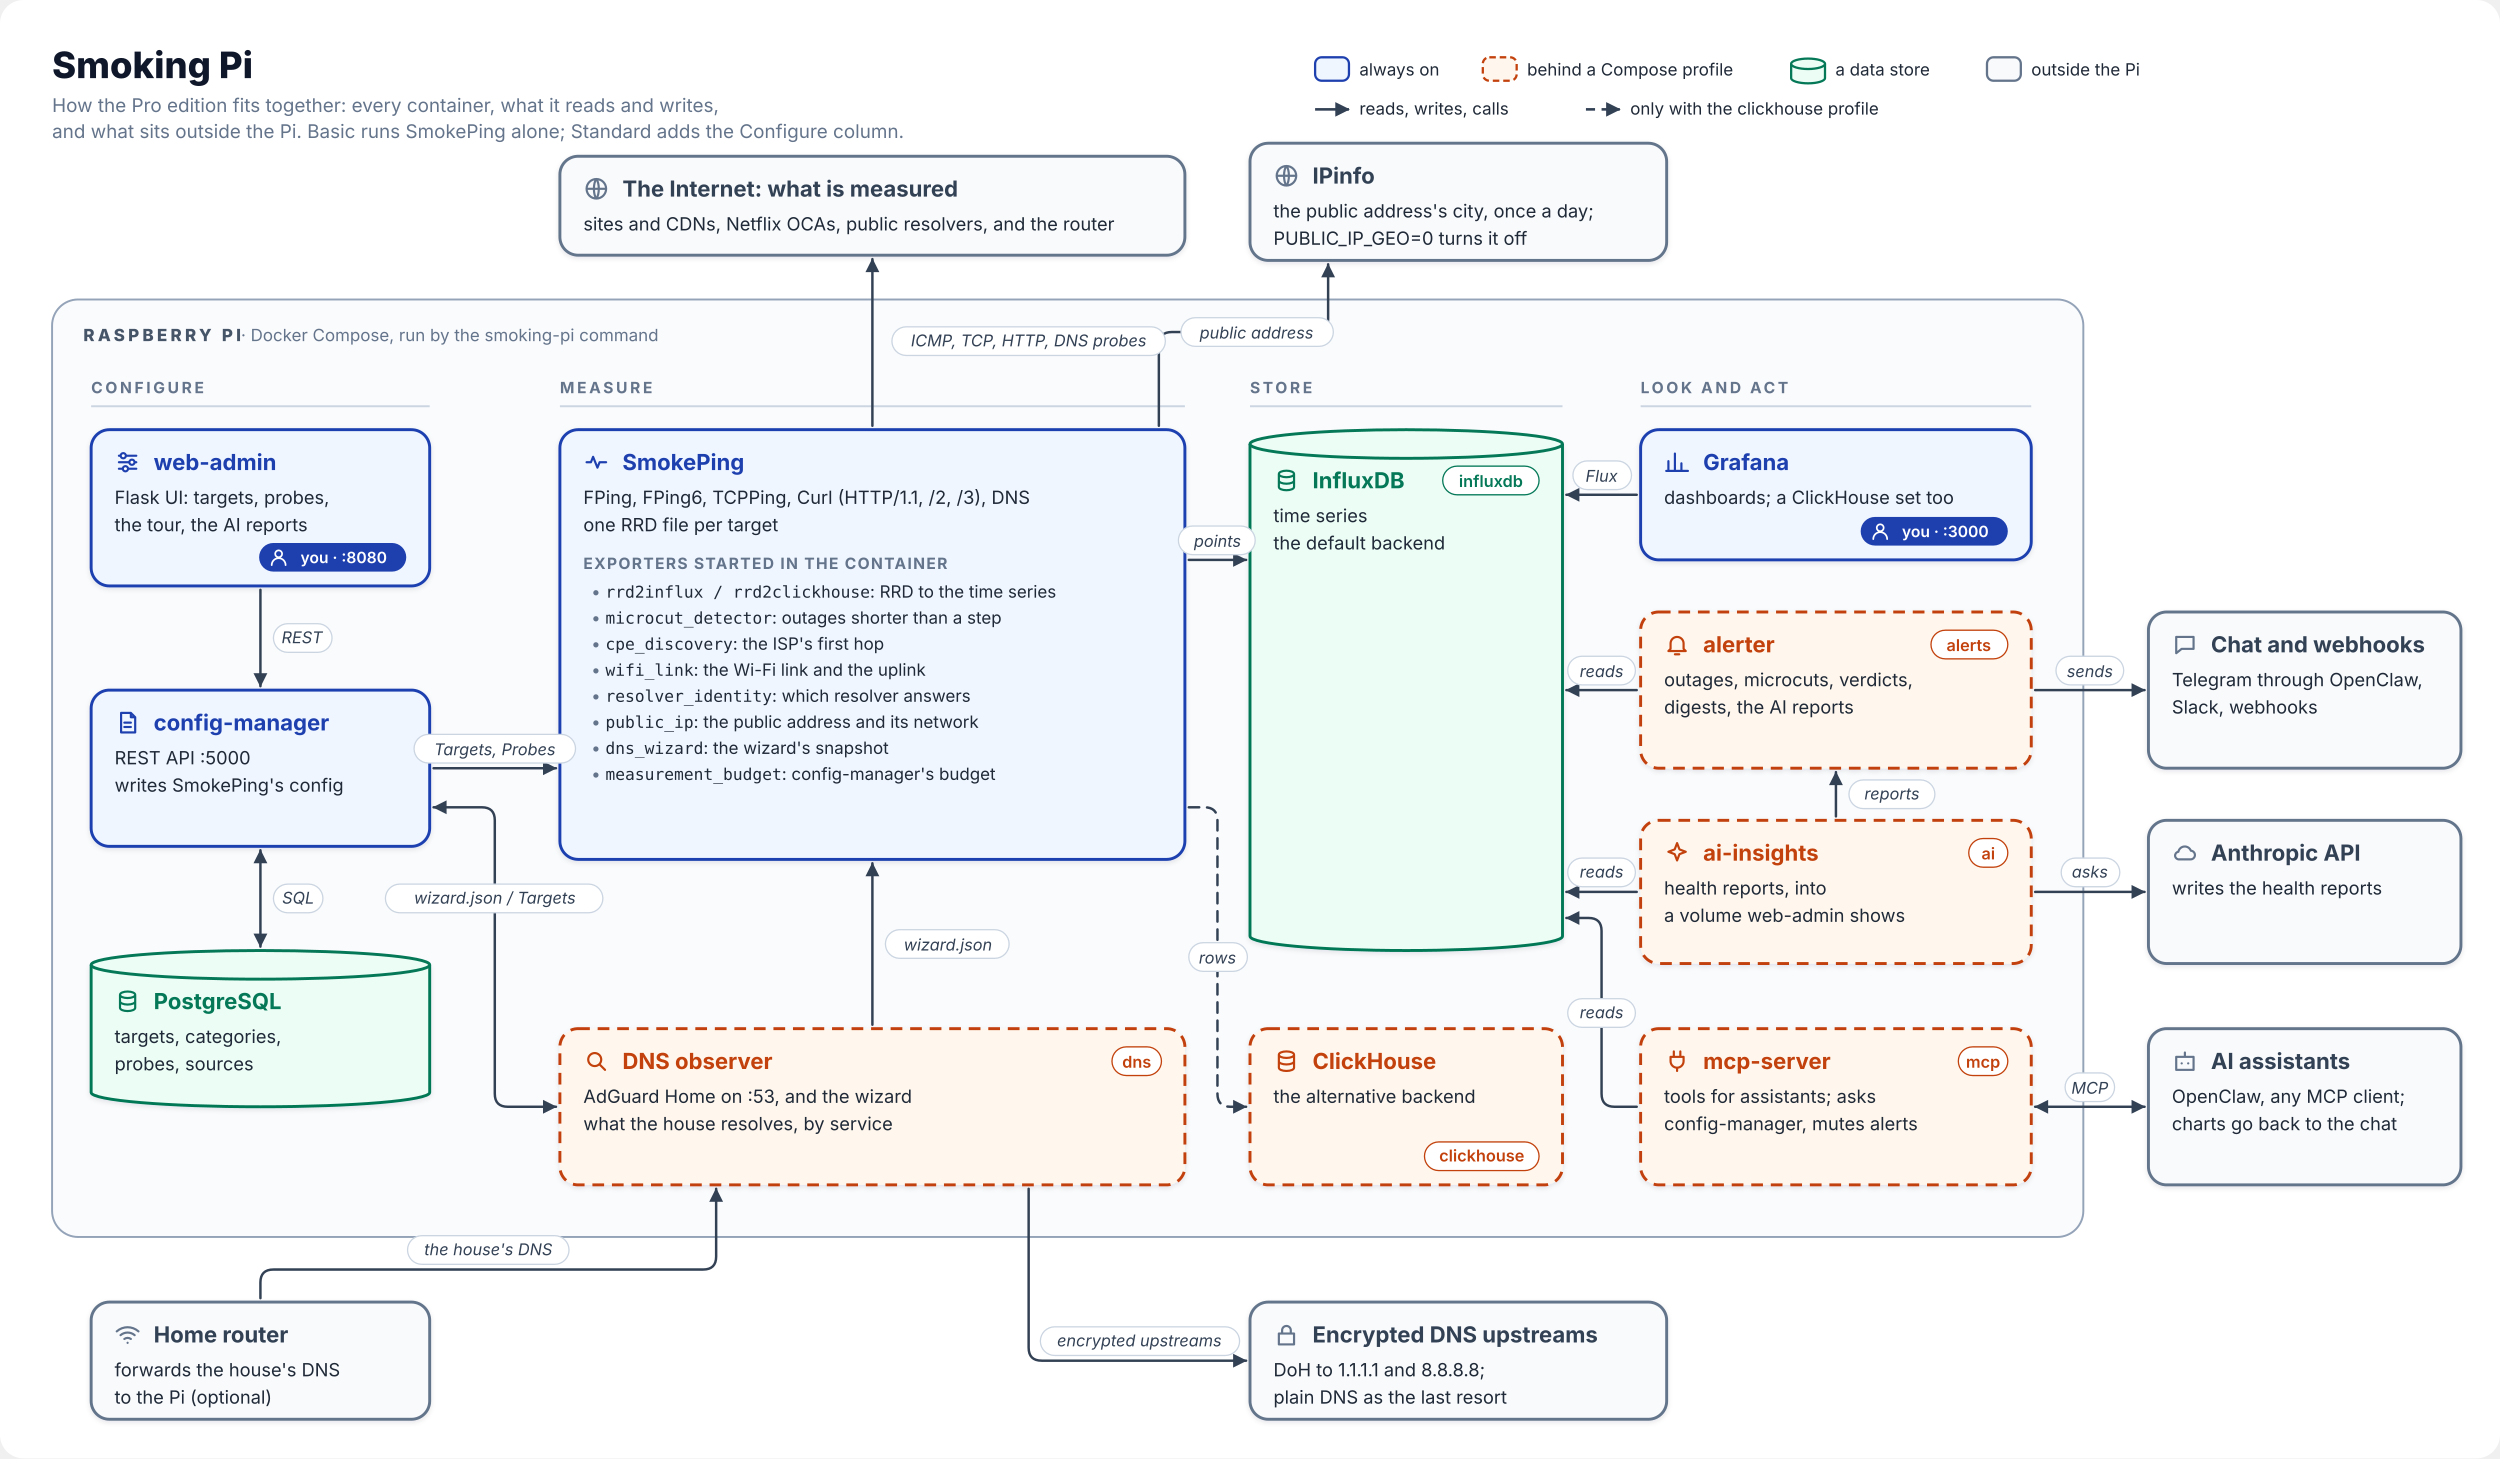
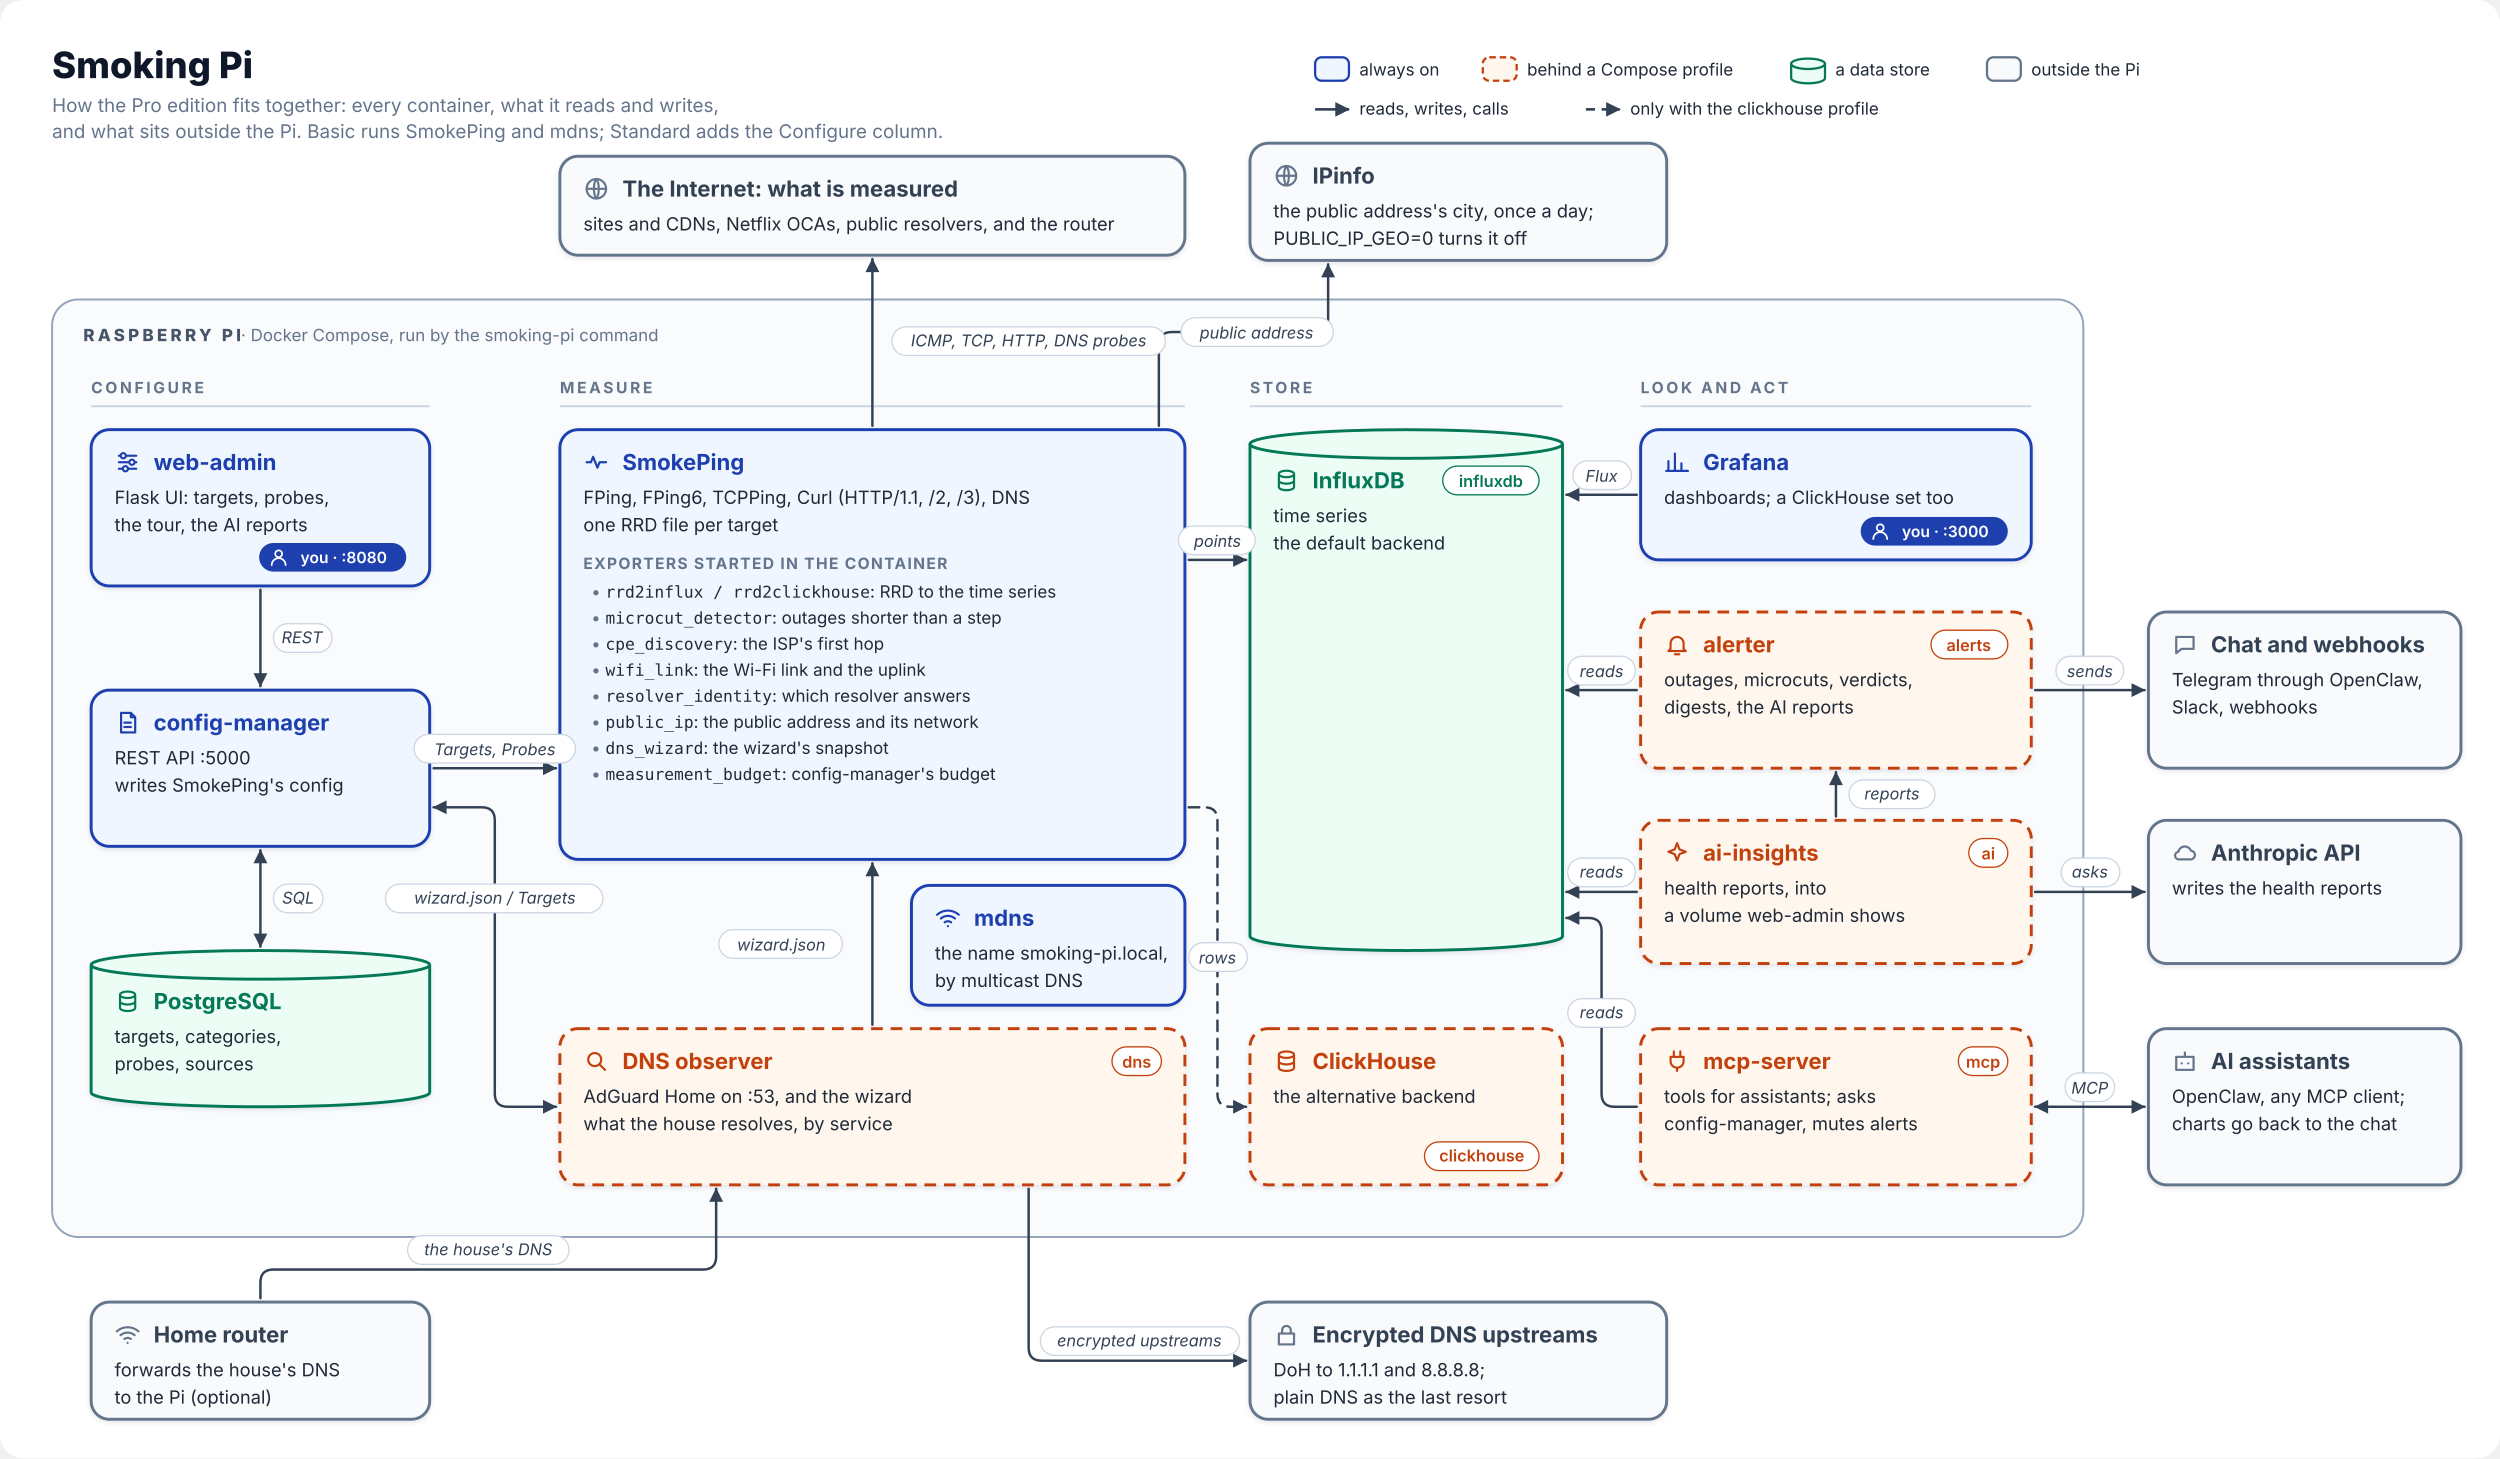
<svg xmlns="http://www.w3.org/2000/svg" viewBox="0 0 1920 1120" width="1920" height="1120" font-family="Inter, ui-sans-serif, system-ui, -apple-system, 'Segoe UI', Helvetica, Arial, sans-serif" role="img" aria-labelledby="t">
  <defs>
    <marker id="arrow" viewBox="0 0 10 10" refX="8.5" refY="5" markerWidth="7" markerHeight="7" orient="auto-start-reverse">
      <path d="M1,1 L9,5 L1,9 z" fill="#334155" />
    </marker>
    <filter id="shadow" x="-4%" y="-6%" width="108%" height="116%">
      <feDropShadow dx="0" dy="1.5" stdDeviation="2" flood-color="#0f172a" flood-opacity="0.10" />
    </filter>
  </defs>
  <rect width="1920" height="1120" rx="18" fill="#ffffff" />
  <text x="40" y="60" font-size="28" font-weight="800" fill="#0f172a">Smoking Pi</text>
  <text x="40" y="86" font-size="14.5" fill="#64748b">How the Pro edition fits together: every container, what it reads and writes,</text>
-   <text x="40" y="106" font-size="14.5" fill="#64748b">and what sits outside the Pi. Basic runs SmokePing alone; Standard adds the Configure column.</text>
+   <text x="40" y="106" font-size="14.5" fill="#64748b">and what sits outside the Pi. Basic runs SmokePing and mdns; Standard adds the Configure column.</text>
  <rect x="1010" y="44" width="26" height="18" rx="5" fill="#eff6ff" stroke="#1e40af" stroke-width="1.75" />
  <text x="1044" y="58" font-size="13" fill="#1f2937">always on</text>
  <rect x="1138.8" y="44" width="26" height="18" rx="5" fill="#fff7ed" stroke="#c2410c" stroke-width="1.75" stroke-dasharray="5 3" />
  <text x="1172.8" y="58" font-size="13" fill="#1f2937">behind a Compose profile</text>
  <path d="M1375.6,49 v11 a13,4 0 0 0 26,0 v-11" fill="#ecfdf5" stroke="#047857" stroke-width="1.75" />
  <ellipse cx="1388.6" cy="49" rx="13" ry="4" fill="#ecfdf5" stroke="#047857" stroke-width="1.75" />
  <text x="1409.6" y="58" font-size="13" fill="#1f2937">a data store</text>
  <rect x="1526.0" y="44" width="26" height="18" rx="5" fill="#f8fafc" stroke="#64748b" stroke-width="1.75" />
  <text x="1560.0" y="58" font-size="13" fill="#1f2937">outside the Pi</text>
  <path d="M1010,84 h26" fill="none" stroke="#334155" stroke-width="2" marker-end="url(#arrow)" />
  <text x="1044" y="88" font-size="13" fill="#1f2937">reads, writes, calls</text>
  <path d="M1218.0,84 h26" fill="none" stroke="#334155" stroke-width="2" stroke-dasharray="7 5" marker-end="url(#arrow)" />
  <text x="1252.0" y="88" font-size="13" fill="#1f2937">only with the clickhouse profile</text>
  <rect x="40" y="230" width="1560" height="720" rx="20" fill="#fafbfd" stroke="#94a3b8" stroke-width="1.5" />
  <text x="64" y="262" font-size="13" font-weight="800" letter-spacing="2.5" fill="#475569">RASPBERRY PI<tspan font-weight="400" letter-spacing="0" fill="#64748b">   ·   Docker Compose, run by the smoking-pi command</tspan>
  </text>
  <text x="70" y="302" font-size="12" font-weight="700" letter-spacing="2" fill="#64748b">CONFIGURE</text>
  <path d="M70,312 h260" stroke="#cbd5e1" stroke-width="1.5" />
  <text x="430" y="302" font-size="12" font-weight="700" letter-spacing="2" fill="#64748b">MEASURE</text>
  <path d="M430,312 h480" stroke="#cbd5e1" stroke-width="1.5" />
  <text x="960" y="302" font-size="12" font-weight="700" letter-spacing="2" fill="#64748b">STORE</text>
  <path d="M960,312 h240" stroke="#cbd5e1" stroke-width="1.5" />
  <text x="1260" y="302" font-size="12" font-weight="700" letter-spacing="2" fill="#64748b">LOOK AND ACT</text>
  <path d="M1260,312 h300" stroke="#cbd5e1" stroke-width="1.5" />
  <path d="M200,453 L200,527" fill="none" stroke="#334155" stroke-width="1.9" stroke-linecap="round" marker-end="url(#arrow)" />
  <path d="M200,653 L200,727" fill="none" stroke="#334155" stroke-width="1.9" stroke-linecap="round" marker-start="url(#arrow)" marker-end="url(#arrow)" />
  <path d="M333,590 L427,590" fill="none" stroke="#334155" stroke-width="1.9" stroke-linecap="round" marker-end="url(#arrow)" />
  <path d="M670,327 L670,199" fill="none" stroke="#334155" stroke-width="1.9" stroke-linecap="round" marker-end="url(#arrow)" />
  <path d="M890,327 L890.0,265.0 Q890,255 900.0,255.0 L1010.0,255.0 Q1020,255 1020.0,245.0 L1020,203" fill="none" stroke="#334155" stroke-width="1.9" stroke-linecap="round" marker-end="url(#arrow)" />
  <path d="M913,430 L957,430" fill="none" stroke="#334155" stroke-width="1.9" stroke-linecap="round" marker-end="url(#arrow)" />
  <path d="M913,620 L925.0,620.0 Q935,620 935.0,630.0 L935.0,840.0 Q935,850 945.0,850.0 L957,850" fill="none" stroke="#334155" stroke-width="1.9" stroke-linecap="round" stroke-dasharray="8 6" marker-end="url(#arrow)" />
  <path d="M1257,380 L1203,380" fill="none" stroke="#334155" stroke-width="1.9" stroke-linecap="round" marker-end="url(#arrow)" />
  <path d="M1257,530 L1203,530" fill="none" stroke="#334155" stroke-width="1.9" stroke-linecap="round" marker-end="url(#arrow)" />
  <path d="M1257,685 L1203,685" fill="none" stroke="#334155" stroke-width="1.9" stroke-linecap="round" marker-end="url(#arrow)" />
  <path d="M1257,850 L1240.0,850.0 Q1230,850 1230.0,840.0 L1230.0,715.0 Q1230,705 1220.0,705.0 L1203,705" fill="none" stroke="#334155" stroke-width="1.9" stroke-linecap="round" marker-end="url(#arrow)" />
  <path d="M1563,530 L1647,530" fill="none" stroke="#334155" stroke-width="1.9" stroke-linecap="round" marker-end="url(#arrow)" />
  <path d="M1563,685 L1647,685" fill="none" stroke="#334155" stroke-width="1.9" stroke-linecap="round" marker-end="url(#arrow)" />
  <path d="M1647,850 L1563,850" fill="none" stroke="#334155" stroke-width="1.9" stroke-linecap="round" marker-start="url(#arrow)" marker-end="url(#arrow)" />
  <path d="M1410,627 L1410,593" fill="none" stroke="#334155" stroke-width="1.9" stroke-linecap="round" marker-end="url(#arrow)" />
  <path d="M670,787 L670,663" fill="none" stroke="#334155" stroke-width="1.9" stroke-linecap="round" marker-end="url(#arrow)" />
  <path d="M427,850 L390.0,850.0 Q380,850 380.0,840.0 L380.0,630.0 Q380,620 370.0,620.0 L333,620" fill="none" stroke="#334155" stroke-width="1.9" stroke-linecap="round" marker-start="url(#arrow)" marker-end="url(#arrow)" />
  <path d="M200,997 L200.0,985.0 Q200,975 210.0,975.0 L540.0,975.0 Q550,975 550.0,965.0 L550,913" fill="none" stroke="#334155" stroke-width="1.9" stroke-linecap="round" marker-end="url(#arrow)" />
  <path d="M790,913 L790.0,1035.0 Q790,1045 800.0,1045.0 L957,1045" fill="none" stroke="#334155" stroke-width="1.9" stroke-linecap="round" marker-end="url(#arrow)" />
  <rect x="430" y="120" width="480" height="76" rx="14" fill="#f8fafc" stroke="#64748b" stroke-width="2.25" filter="url(#shadow)" />
  <g transform="translate(448,135) scale(0.833)" fill="none" stroke="#64748b" stroke-width="2" stroke-linecap="round" stroke-linejoin="round">
    <path d="M3 12a9 9 0 1 0 18 0 9 9 0 1 0-18 0M3 12h18M12 3c3 3.5 3 14.5 0 18M12 3c-3 3.5-3 14.5 0 18" />
  </g>
  <text x="478" y="151" font-size="17" font-weight="700" fill="#334155">The Internet: what is measured</text>
  <text x="448" y="177" font-size="14" fill="#1f2937">sites and CDNs, Netflix OCAs, public resolvers, and the router</text>
  <rect x="960" y="110" width="320" height="90" rx="14" fill="#f8fafc" stroke="#64748b" stroke-width="2.25" filter="url(#shadow)" />
  <g transform="translate(978,125) scale(0.833)" fill="none" stroke="#64748b" stroke-width="2" stroke-linecap="round" stroke-linejoin="round">
    <path d="M3 12a9 9 0 1 0 18 0 9 9 0 1 0-18 0M3 12h18M12 3c3 3.5 3 14.5 0 18M12 3c-3 3.5-3 14.5 0 18" />
  </g>
  <text x="1008" y="141" font-size="17" font-weight="700" fill="#334155">IPinfo</text>
  <text x="978" y="167" font-size="14" fill="#1f2937">the public address's city, once a day;</text>
  <text x="978" y="188" font-size="14" fill="#1f2937">PUBLIC_IP_GEO=0 turns it off</text>
  <rect x="70" y="1000" width="260" height="90" rx="14" fill="#f8fafc" stroke="#64748b" stroke-width="2.25" filter="url(#shadow)" />
  <g transform="translate(88,1015) scale(0.833)" fill="none" stroke="#64748b" stroke-width="2" stroke-linecap="round" stroke-linejoin="round">
    <path d="M2 9a15 15 0 0 1 20 0M5.5 12.5a10 10 0 0 1 13 0M9 16a5 5 0 0 1 6 0M12 19.5v.1" />
  </g>
  <text x="118" y="1031" font-size="17" font-weight="700" fill="#334155">Home router</text>
  <text x="88" y="1057" font-size="14" fill="#1f2937">forwards the house's DNS</text>
  <text x="88" y="1078" font-size="14" fill="#1f2937">to the Pi (optional)</text>
  <rect x="960" y="1000" width="320" height="90" rx="14" fill="#f8fafc" stroke="#64748b" stroke-width="2.25" filter="url(#shadow)" />
  <g transform="translate(978,1015) scale(0.833)" fill="none" stroke="#64748b" stroke-width="2" stroke-linecap="round" stroke-linejoin="round">
    <path d="M5 11h14v10H5zM8 11V8a4 4 0 0 1 8 0v3" />
  </g>
  <text x="1008" y="1031" font-size="17" font-weight="700" fill="#334155">Encrypted DNS upstreams</text>
  <text x="978" y="1057" font-size="14" fill="#1f2937">DoH to 1.1.1.1 and 8.8.8.8;</text>
  <text x="978" y="1078" font-size="14" fill="#1f2937">plain DNS as the last resort</text>
  <rect x="1650" y="470" width="240" height="120" rx="14" fill="#f8fafc" stroke="#64748b" stroke-width="2.25" filter="url(#shadow)" />
  <g transform="translate(1668,485) scale(0.833)" fill="none" stroke="#64748b" stroke-width="2" stroke-linecap="round" stroke-linejoin="round">
    <path d="M4 5h16v11H9l-5 4z" />
  </g>
  <text x="1698" y="501" font-size="17" font-weight="700" fill="#334155">Chat and webhooks</text>
  <text x="1668" y="527" font-size="14" fill="#1f2937">Telegram through OpenClaw,</text>
  <text x="1668" y="548" font-size="14" fill="#1f2937">Slack, webhooks</text>
  <rect x="1650" y="630" width="240" height="110" rx="14" fill="#f8fafc" stroke="#64748b" stroke-width="2.25" filter="url(#shadow)" />
  <g transform="translate(1668,645) scale(0.833)" fill="none" stroke="#64748b" stroke-width="2" stroke-linecap="round" stroke-linejoin="round">
    <path d="M7 18h10a4 4 0 0 0 .5-8A6 6 0 0 0 6 11a3.5 3.5 0 0 0 1 7z" />
  </g>
  <text x="1698" y="661" font-size="17" font-weight="700" fill="#334155">Anthropic API</text>
  <text x="1668" y="687" font-size="14" fill="#1f2937">writes the health reports</text>
  <rect x="1650" y="790" width="240" height="120" rx="14" fill="#f8fafc" stroke="#64748b" stroke-width="2.25" filter="url(#shadow)" />
  <g transform="translate(1668,805) scale(0.833)" fill="none" stroke="#64748b" stroke-width="2" stroke-linecap="round" stroke-linejoin="round">
    <path d="M4 8h16v12H4zM12 4v4M9 14h.1M15 14h.1" />
  </g>
  <text x="1698" y="821" font-size="17" font-weight="700" fill="#334155">AI assistants</text>
  <text x="1668" y="847" font-size="14" fill="#1f2937">OpenClaw, any MCP client;</text>
  <text x="1668" y="868" font-size="14" fill="#1f2937">charts go back to the chat</text>
  <rect x="70" y="330" width="260" height="120" rx="14" fill="#eff6ff" stroke="#1e40af" stroke-width="2.25" filter="url(#shadow)" />
  <g transform="translate(88,345) scale(0.833)" fill="none" stroke="#1e40af" stroke-width="2" stroke-linecap="round" stroke-linejoin="round">
    <path d="M4 6h16M4 12h16M4 18h16" />
    <circle cx="8" cy="6" r="2.4" fill="#ffffff" />
    <circle cx="16" cy="12" r="2.4" fill="#ffffff" />
    <circle cx="10" cy="18" r="2.4" fill="#ffffff" />
  </g>
  <text x="118" y="361" font-size="17" font-weight="700" fill="#1e40af">web-admin</text>
  <rect x="199" y="417" width="113" height="22" rx="11" fill="#1e40af" />
  <g transform="translate(206,420) scale(0.667)" fill="none" stroke="#ffffff" stroke-width="2" stroke-linecap="round" stroke-linejoin="round">
    <path d="M8 8a4 4 0 1 0 8 0 4 4 0 1 0-8 0M4 21a8 8 0 0 1 16 0" />
  </g>
  <text x="264" y="432.5" text-anchor="middle" font-size="12" font-weight="600" fill="#ffffff">you · :8080</text>
  <text x="88" y="387" font-size="14" fill="#1f2937">Flask UI: targets, probes,</text>
  <text x="88" y="408" font-size="14" fill="#1f2937">the tour, the AI reports</text>
  <rect x="70" y="530" width="260" height="120" rx="14" fill="#eff6ff" stroke="#1e40af" stroke-width="2.25" filter="url(#shadow)" />
  <g transform="translate(88,545) scale(0.833)" fill="none" stroke="#1e40af" stroke-width="2" stroke-linecap="round" stroke-linejoin="round">
    <path d="M6 3h9l4 4v14H6zM15 3v4h4M9 12h6M9 16h6" />
  </g>
  <text x="118" y="561" font-size="17" font-weight="700" fill="#1e40af">config-manager</text>
  <text x="88" y="587" font-size="14" fill="#1f2937">REST API :5000</text>
  <text x="88" y="608" font-size="14" fill="#1f2937">writes SmokePing's config</text>
  <path d="M70,741 v98 a130.0,11 0 0 0 260,0 v-98" fill="#ecfdf5" stroke="#047857" stroke-width="2.25" filter="url(#shadow)" />
  <ellipse cx="200.0" cy="741" rx="130.0" ry="11" fill="#ecfdf5" stroke="#047857" stroke-width="2.25" />
  <g transform="translate(88,759) scale(0.833)" fill="none" stroke="#047857" stroke-width="2" stroke-linecap="round" stroke-linejoin="round">
    <path d="M5 6c0-1.7 3.1-3 7-3s7 1.3 7 3-3.1 3-7 3-7-1.3-7-3zM5 6v12c0 1.7 3.1 3 7 3s7-1.3 7-3V6M5 12c0 1.7 3.1 3 7 3s7-1.3 7-3" />
  </g>
  <text x="118" y="775" font-size="17" font-weight="700" fill="#047857">PostgreSQL</text>
  <text x="88" y="801" font-size="14" fill="#1f2937">targets, categories,</text>
  <text x="88" y="822" font-size="14" fill="#1f2937">probes, sources</text>
  <rect x="430" y="330" width="480" height="330" rx="14" fill="#eff6ff" stroke="#1e40af" stroke-width="2.25" filter="url(#shadow)" />
  <g transform="translate(448,345) scale(0.833)" fill="none" stroke="#1e40af" stroke-width="2" stroke-linecap="round" stroke-linejoin="round">
    <path d="M3 12h4l2-5 4 10 2-5h6" />
  </g>
  <text x="478" y="361" font-size="17" font-weight="700" fill="#1e40af">SmokePing</text>
  <text x="448" y="387" font-size="14" fill="#1f2937">FPing, FPing6, TCPPing, Curl (HTTP/1.1, /2, /3), DNS</text>
  <text x="448" y="408" font-size="14" fill="#1f2937">one RRD file per target</text>
  <text x="448" y="437" font-size="12" font-weight="700" letter-spacing="1" fill="#64748b">EXPORTERS STARTED IN THE CONTAINER</text>
  <text x="454" y="459" font-size="13" fill="#1f2937">
    <tspan fill="#64748b">•</tspan>
    <tspan font-family="ui-monospace, 'SF Mono', Menlo, Consolas, monospace" font-size="12.5">rrd2influx / rrd2clickhouse</tspan>: RRD to the time series</text>
  <text x="454" y="479" font-size="13" fill="#1f2937">
    <tspan fill="#64748b">•</tspan>
    <tspan font-family="ui-monospace, 'SF Mono', Menlo, Consolas, monospace" font-size="12.5">microcut_detector</tspan>: outages shorter than a step</text>
  <text x="454" y="499" font-size="13" fill="#1f2937">
    <tspan fill="#64748b">•</tspan>
    <tspan font-family="ui-monospace, 'SF Mono', Menlo, Consolas, monospace" font-size="12.5">cpe_discovery</tspan>: the ISP's first hop</text>
  <text x="454" y="519" font-size="13" fill="#1f2937">
    <tspan fill="#64748b">•</tspan>
    <tspan font-family="ui-monospace, 'SF Mono', Menlo, Consolas, monospace" font-size="12.5">wifi_link</tspan>: the Wi-Fi link and the uplink</text>
  <text x="454" y="539" font-size="13" fill="#1f2937">
    <tspan fill="#64748b">•</tspan>
    <tspan font-family="ui-monospace, 'SF Mono', Menlo, Consolas, monospace" font-size="12.5">resolver_identity</tspan>: which resolver answers</text>
  <text x="454" y="559" font-size="13" fill="#1f2937">
    <tspan fill="#64748b">•</tspan>
    <tspan font-family="ui-monospace, 'SF Mono', Menlo, Consolas, monospace" font-size="12.5">public_ip</tspan>: the public address and its network</text>
  <text x="454" y="579" font-size="13" fill="#1f2937">
    <tspan fill="#64748b">•</tspan>
    <tspan font-family="ui-monospace, 'SF Mono', Menlo, Consolas, monospace" font-size="12.5">dns_wizard</tspan>: the wizard's snapshot</text>
  <text x="454" y="599" font-size="13" fill="#1f2937">
    <tspan fill="#64748b">•</tspan>
    <tspan font-family="ui-monospace, 'SF Mono', Menlo, Consolas, monospace" font-size="12.5">measurement_budget</tspan>: config-manager's budget</text>
+   <rect x="700" y="680" width="210" height="92" rx="14" fill="#eff6ff" stroke="#1e40af" stroke-width="2.25" filter="url(#shadow)" />
+   <g transform="translate(718,695) scale(0.833)" fill="none" stroke="#1e40af" stroke-width="2" stroke-linecap="round" stroke-linejoin="round">
+     <path d="M2 9a15 15 0 0 1 20 0M5.5 12.5a10 10 0 0 1 13 0M9 16a5 5 0 0 1 6 0M12 19.5v.1" />
+   </g>
+   <text x="748" y="711" font-size="17" font-weight="700" fill="#1e40af">mdns</text>
+   <text x="718" y="737" font-size="14" fill="#1f2937">the name smoking-pi.local,</text>
+   <text x="718" y="758" font-size="14" fill="#1f2937">by multicast DNS</text>
  <rect x="430" y="790" width="480" height="120" rx="14" fill="#fff7ed" stroke="#c2410c" stroke-width="2.25" stroke-dasharray="9 6" filter="url(#shadow)" />
  <g transform="translate(448,805) scale(0.833)" fill="none" stroke="#c2410c" stroke-width="2" stroke-linecap="round" stroke-linejoin="round">
    <path d="M15 15l5 5M4.5 10.5a6 6 0 1 0 12 0 6 6 0 1 0-12 0" />
  </g>
  <text x="478" y="821" font-size="17" font-weight="700" fill="#c2410c">DNS observer</text>
  <rect x="854" y="804" width="38" height="22" rx="11" fill="#ffffff" stroke="#c2410c" stroke-width="1" />
  <text x="873" y="820" text-anchor="middle" font-size="12.5" font-weight="600" fill="#c2410c">dns</text>
  <text x="448" y="847" font-size="14" fill="#1f2937">AdGuard Home on :53, and the wizard</text>
  <text x="448" y="868" font-size="14" fill="#1f2937">what the house resolves, by service</text>
  <path d="M960,341 v378 a120.0,11 0 0 0 240,0 v-378" fill="#ecfdf5" stroke="#047857" stroke-width="2.25" filter="url(#shadow)" />
  <ellipse cx="1080.0" cy="341" rx="120.0" ry="11" fill="#ecfdf5" stroke="#047857" stroke-width="2.25" />
  <g transform="translate(978,359) scale(0.833)" fill="none" stroke="#047857" stroke-width="2" stroke-linecap="round" stroke-linejoin="round">
    <path d="M5 6c0-1.7 3.1-3 7-3s7 1.3 7 3-3.1 3-7 3-7-1.3-7-3zM5 6v12c0 1.7 3.1 3 7 3s7-1.3 7-3V6M5 12c0 1.7 3.1 3 7 3s7-1.3 7-3" />
  </g>
  <text x="1008" y="375" font-size="17" font-weight="700" fill="#047857">InfluxDB</text>
  <rect x="1108" y="358" width="74" height="22" rx="11" fill="#ffffff" stroke="#047857" stroke-width="1" />
  <text x="1145" y="374" text-anchor="middle" font-size="12.5" font-weight="600" fill="#047857">influxdb</text>
  <text x="978" y="401" font-size="14" fill="#1f2937">time series</text>
  <text x="978" y="422" font-size="14" fill="#1f2937">the default backend</text>
  <rect x="960" y="790" width="240" height="120" rx="14" fill="#fff7ed" stroke="#c2410c" stroke-width="2.25" stroke-dasharray="9 6" filter="url(#shadow)" />
  <g transform="translate(978,805) scale(0.833)" fill="none" stroke="#c2410c" stroke-width="2" stroke-linecap="round" stroke-linejoin="round">
    <path d="M5 6c0-1.7 3.1-3 7-3s7 1.3 7 3-3.1 3-7 3-7-1.3-7-3zM5 6v12c0 1.7 3.1 3 7 3s7-1.3 7-3V6M5 12c0 1.7 3.1 3 7 3s7-1.3 7-3" />
  </g>
  <text x="1008" y="821" font-size="17" font-weight="700" fill="#c2410c">ClickHouse</text>
  <rect x="1094" y="877" width="88" height="22" rx="11" fill="#ffffff" stroke="#c2410c" stroke-width="1" />
  <text x="1138" y="892" text-anchor="middle" font-size="12.5" font-weight="600" fill="#c2410c">clickhouse</text>
  <text x="978" y="847" font-size="14" fill="#1f2937">the alternative backend</text>
  <rect x="1260" y="330" width="300" height="100" rx="14" fill="#eff6ff" stroke="#1e40af" stroke-width="2.25" filter="url(#shadow)" />
  <g transform="translate(1278,345) scale(0.833)" fill="none" stroke="#1e40af" stroke-width="2" stroke-linecap="round" stroke-linejoin="round">
    <path d="M4 20v-9M10 20V4M16 20v-7M2 20h20" />
  </g>
  <text x="1308" y="361" font-size="17" font-weight="700" fill="#1e40af">Grafana</text>
  <rect x="1429" y="397" width="113" height="22" rx="11" fill="#1e40af" />
  <g transform="translate(1436,400) scale(0.667)" fill="none" stroke="#ffffff" stroke-width="2" stroke-linecap="round" stroke-linejoin="round">
    <path d="M8 8a4 4 0 1 0 8 0 4 4 0 1 0-8 0M4 21a8 8 0 0 1 16 0" />
  </g>
  <text x="1494" y="412.5" text-anchor="middle" font-size="12" font-weight="600" fill="#ffffff">you · :3000</text>
  <text x="1278" y="387" font-size="14" fill="#1f2937">dashboards; a ClickHouse set too</text>
  <rect x="1260" y="470" width="300" height="120" rx="14" fill="#fff7ed" stroke="#c2410c" stroke-width="2.25" stroke-dasharray="9 6" filter="url(#shadow)" />
  <g transform="translate(1278,485) scale(0.833)" fill="none" stroke="#c2410c" stroke-width="2" stroke-linecap="round" stroke-linejoin="round">
    <path d="M6 16v-5a6 6 0 0 1 12 0v5l2 2H4zM10 21h4" />
  </g>
  <text x="1308" y="501" font-size="17" font-weight="700" fill="#c2410c">alerter</text>
  <rect x="1483" y="484" width="59" height="22" rx="11" fill="#ffffff" stroke="#c2410c" stroke-width="1" />
  <text x="1512" y="500" text-anchor="middle" font-size="12.5" font-weight="600" fill="#c2410c">alerts</text>
  <text x="1278" y="527" font-size="14" fill="#1f2937">outages, microcuts, verdicts,</text>
  <text x="1278" y="548" font-size="14" fill="#1f2937">digests, the AI reports</text>
  <rect x="1260" y="630" width="300" height="110" rx="14" fill="#fff7ed" stroke="#c2410c" stroke-width="2.25" stroke-dasharray="9 6" filter="url(#shadow)" />
  <g transform="translate(1278,645) scale(0.833)" fill="none" stroke="#c2410c" stroke-width="2" stroke-linecap="round" stroke-linejoin="round">
    <path d="M12 3l2.2 5.8L20 11l-5.8 2.2L12 19l-2.2-5.8L4 11l5.8-2.2z" />
  </g>
  <text x="1308" y="661" font-size="17" font-weight="700" fill="#c2410c">ai-insights</text>
  <rect x="1512" y="644" width="30" height="22" rx="11" fill="#ffffff" stroke="#c2410c" stroke-width="1" />
  <text x="1527" y="660" text-anchor="middle" font-size="12.5" font-weight="600" fill="#c2410c">ai</text>
  <text x="1278" y="687" font-size="14" fill="#1f2937">health reports, into</text>
  <text x="1278" y="708" font-size="14" fill="#1f2937">a volume web-admin shows</text>
  <rect x="1260" y="790" width="300" height="120" rx="14" fill="#fff7ed" stroke="#c2410c" stroke-width="2.25" stroke-dasharray="9 6" filter="url(#shadow)" />
  <g transform="translate(1278,805) scale(0.833)" fill="none" stroke="#c2410c" stroke-width="2" stroke-linecap="round" stroke-linejoin="round">
    <path d="M9 3v5M15 3v5M6 8h12v4a6 6 0 0 1-12 0zM12 18v3" />
  </g>
  <text x="1308" y="821" font-size="17" font-weight="700" fill="#c2410c">mcp-server</text>
  <rect x="1504" y="804" width="38" height="22" rx="11" fill="#ffffff" stroke="#c2410c" stroke-width="1" />
  <text x="1523" y="820" text-anchor="middle" font-size="12.5" font-weight="600" fill="#c2410c">mcp</text>
  <text x="1278" y="847" font-size="14" fill="#1f2937">tools for assistants; asks</text>
  <text x="1278" y="868" font-size="14" fill="#1f2937">config-manager, mutes alerts</text>
  <rect x="210" y="479" width="45" height="22" rx="11" fill="#ffffff" stroke="#cbd5e1" stroke-width="1" />
  <text x="232" y="494" text-anchor="middle" font-size="12.5" font-weight="normal" font-style="italic" fill="#334155">REST</text>
  <rect x="210" y="679" width="38" height="22" rx="11" fill="#ffffff" stroke="#cbd5e1" stroke-width="1" />
  <text x="229" y="694" text-anchor="middle" font-size="12.5" font-weight="normal" font-style="italic" fill="#334155">SQL</text>
  <rect x="318" y="564" width="124" height="22" rx="11" fill="#ffffff" stroke="#cbd5e1" stroke-width="1" />
  <text x="380" y="580" text-anchor="middle" font-size="12.5" font-weight="normal" font-style="italic" fill="#334155">Targets, Probes</text>
  <rect x="685" y="251" width="210" height="22" rx="11" fill="#ffffff" stroke="#cbd5e1" stroke-width="1" />
  <text x="790" y="266" text-anchor="middle" font-size="12.5" font-weight="normal" font-style="italic" fill="#334155">ICMP, TCP, HTTP, DNS probes</text>
  <rect x="907" y="244" width="117" height="22" rx="11" fill="#ffffff" stroke="#cbd5e1" stroke-width="1" />
  <text x="965" y="260" text-anchor="middle" font-size="12.5" font-weight="normal" font-style="italic" fill="#334155">public address</text>
  <rect x="905" y="404" width="59" height="22" rx="11" fill="#ffffff" stroke="#cbd5e1" stroke-width="1" />
  <text x="935" y="420" text-anchor="middle" font-size="12.5" font-weight="normal" font-style="italic" fill="#334155">points</text>
  <rect x="913" y="724" width="45" height="22" rx="11" fill="#ffffff" stroke="#cbd5e1" stroke-width="1" />
  <text x="935" y="740" text-anchor="middle" font-size="12.5" font-weight="normal" font-style="italic" fill="#334155">rows</text>
  <rect x="1208" y="354" width="45" height="22" rx="11" fill="#ffffff" stroke="#cbd5e1" stroke-width="1" />
  <text x="1230" y="370" text-anchor="middle" font-size="12.5" font-weight="normal" font-style="italic" fill="#334155">Flux</text>
  <rect x="1204" y="504" width="52" height="22" rx="11" fill="#ffffff" stroke="#cbd5e1" stroke-width="1" />
  <text x="1230" y="520" text-anchor="middle" font-size="12.5" font-weight="normal" font-style="italic" fill="#334155">reads</text>
  <rect x="1204" y="659" width="52" height="22" rx="11" fill="#ffffff" stroke="#cbd5e1" stroke-width="1" />
  <text x="1230" y="674" text-anchor="middle" font-size="12.5" font-weight="normal" font-style="italic" fill="#334155">reads</text>
  <rect x="1204" y="767" width="52" height="22" rx="11" fill="#ffffff" stroke="#cbd5e1" stroke-width="1" />
  <text x="1230" y="782" text-anchor="middle" font-size="12.5" font-weight="normal" font-style="italic" fill="#334155">reads</text>
  <rect x="1579" y="504" width="52" height="22" rx="11" fill="#ffffff" stroke="#cbd5e1" stroke-width="1" />
  <text x="1605" y="520" text-anchor="middle" font-size="12.5" font-weight="normal" font-style="italic" fill="#334155">sends</text>
  <rect x="1583" y="659" width="45" height="22" rx="11" fill="#ffffff" stroke="#cbd5e1" stroke-width="1" />
  <text x="1605" y="674" text-anchor="middle" font-size="12.5" font-weight="normal" font-style="italic" fill="#334155">asks</text>
  <rect x="1586" y="824" width="38" height="22" rx="11" fill="#ffffff" stroke="#cbd5e1" stroke-width="1" />
  <text x="1605" y="840" text-anchor="middle" font-size="12.5" font-weight="normal" font-style="italic" fill="#334155">MCP</text>
  <rect x="1420" y="599" width="66" height="22" rx="11" fill="#ffffff" stroke="#cbd5e1" stroke-width="1" />
  <text x="1453" y="614" text-anchor="middle" font-size="12.5" font-weight="normal" font-style="italic" fill="#334155">reports</text>
-   <rect x="680" y="714" width="95" height="22" rx="11" fill="#ffffff" stroke="#cbd5e1" stroke-width="1" />
-   <text x="728" y="730" text-anchor="middle" font-size="12.5" font-weight="normal" font-style="italic" fill="#334155">wizard.json</text>
+   <rect x="552" y="714" width="95" height="22" rx="11" fill="#ffffff" stroke="#cbd5e1" stroke-width="1" />
+   <text x="600" y="730" text-anchor="middle" font-size="12.5" font-weight="normal" font-style="italic" fill="#334155">wizard.json</text>
  <rect x="296" y="679" width="167" height="22" rx="11" fill="#ffffff" stroke="#cbd5e1" stroke-width="1" />
  <text x="380" y="694" text-anchor="middle" font-size="12.5" font-weight="normal" font-style="italic" fill="#334155">wizard.json / Targets</text>
  <rect x="313" y="949" width="124" height="22" rx="11" fill="#ffffff" stroke="#cbd5e1" stroke-width="1" />
  <text x="375" y="964" text-anchor="middle" font-size="12.5" font-weight="normal" font-style="italic" fill="#334155">the house's DNS</text>
  <rect x="799" y="1019" width="153" height="22" rx="11" fill="#ffffff" stroke="#cbd5e1" stroke-width="1" />
  <text x="875" y="1034" text-anchor="middle" font-size="12.5" font-weight="normal" font-style="italic" fill="#334155">encrypted upstreams</text>
</svg>
